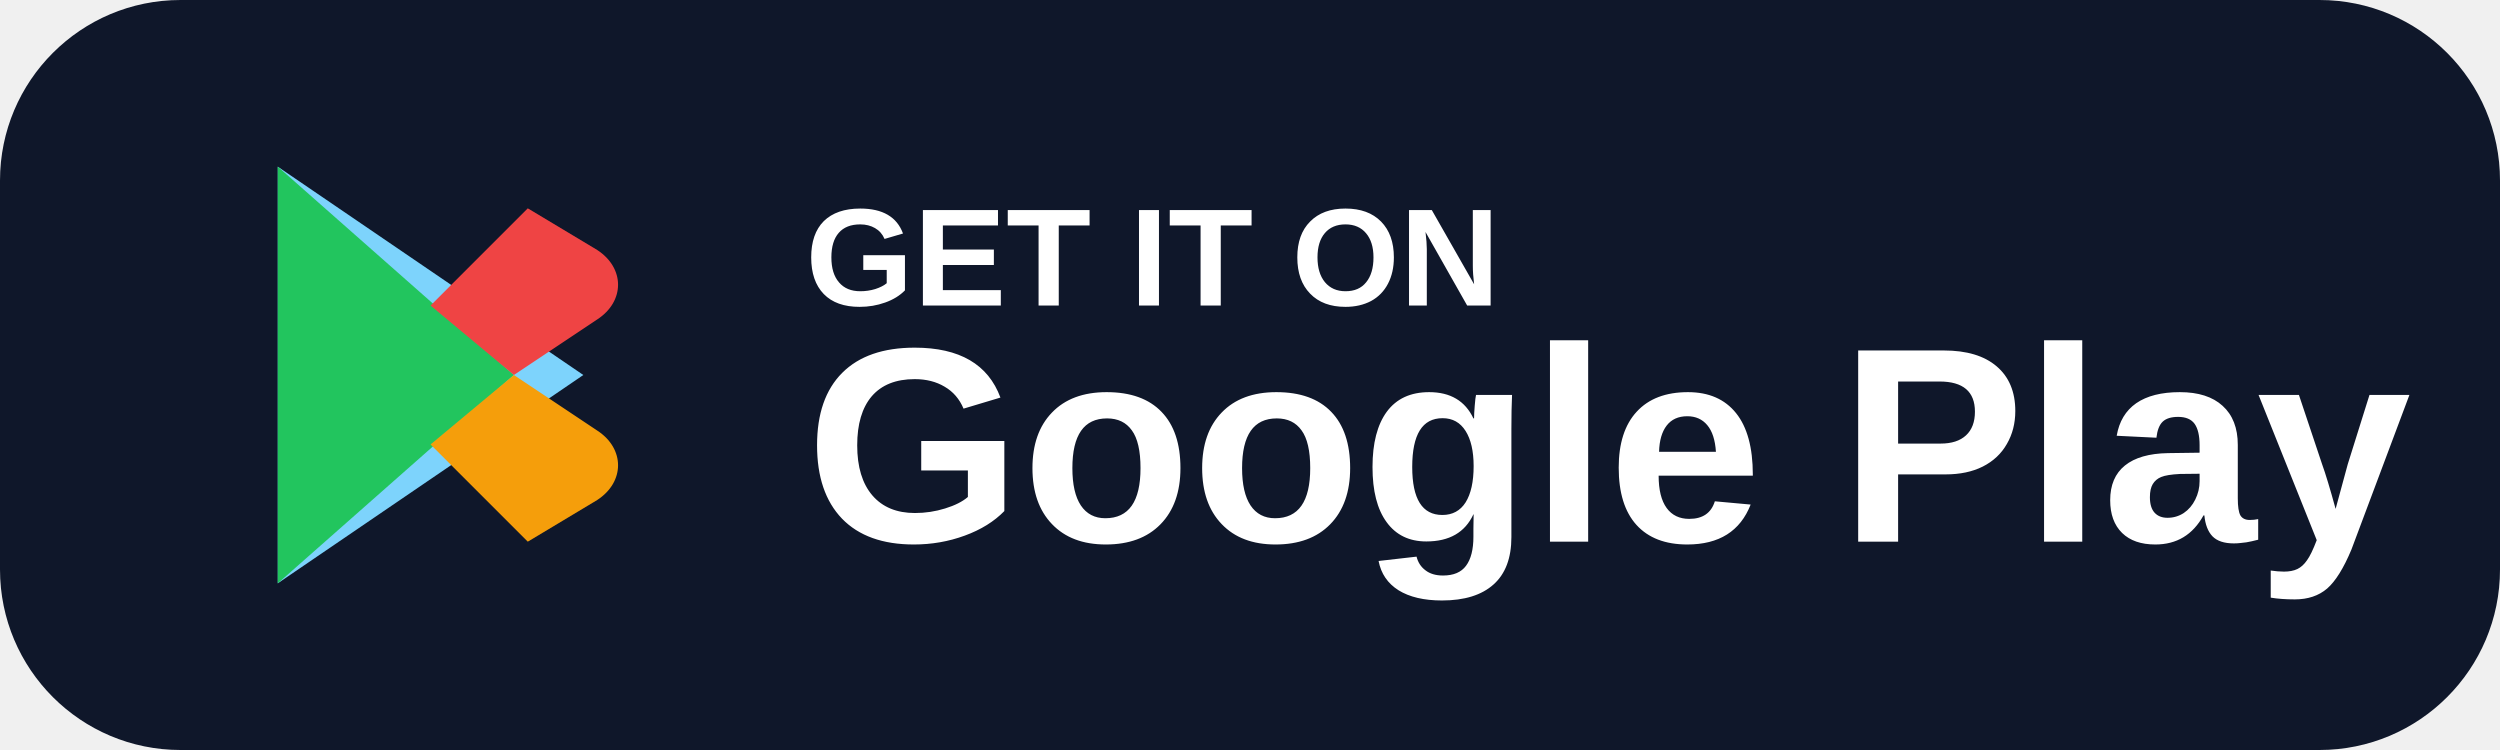
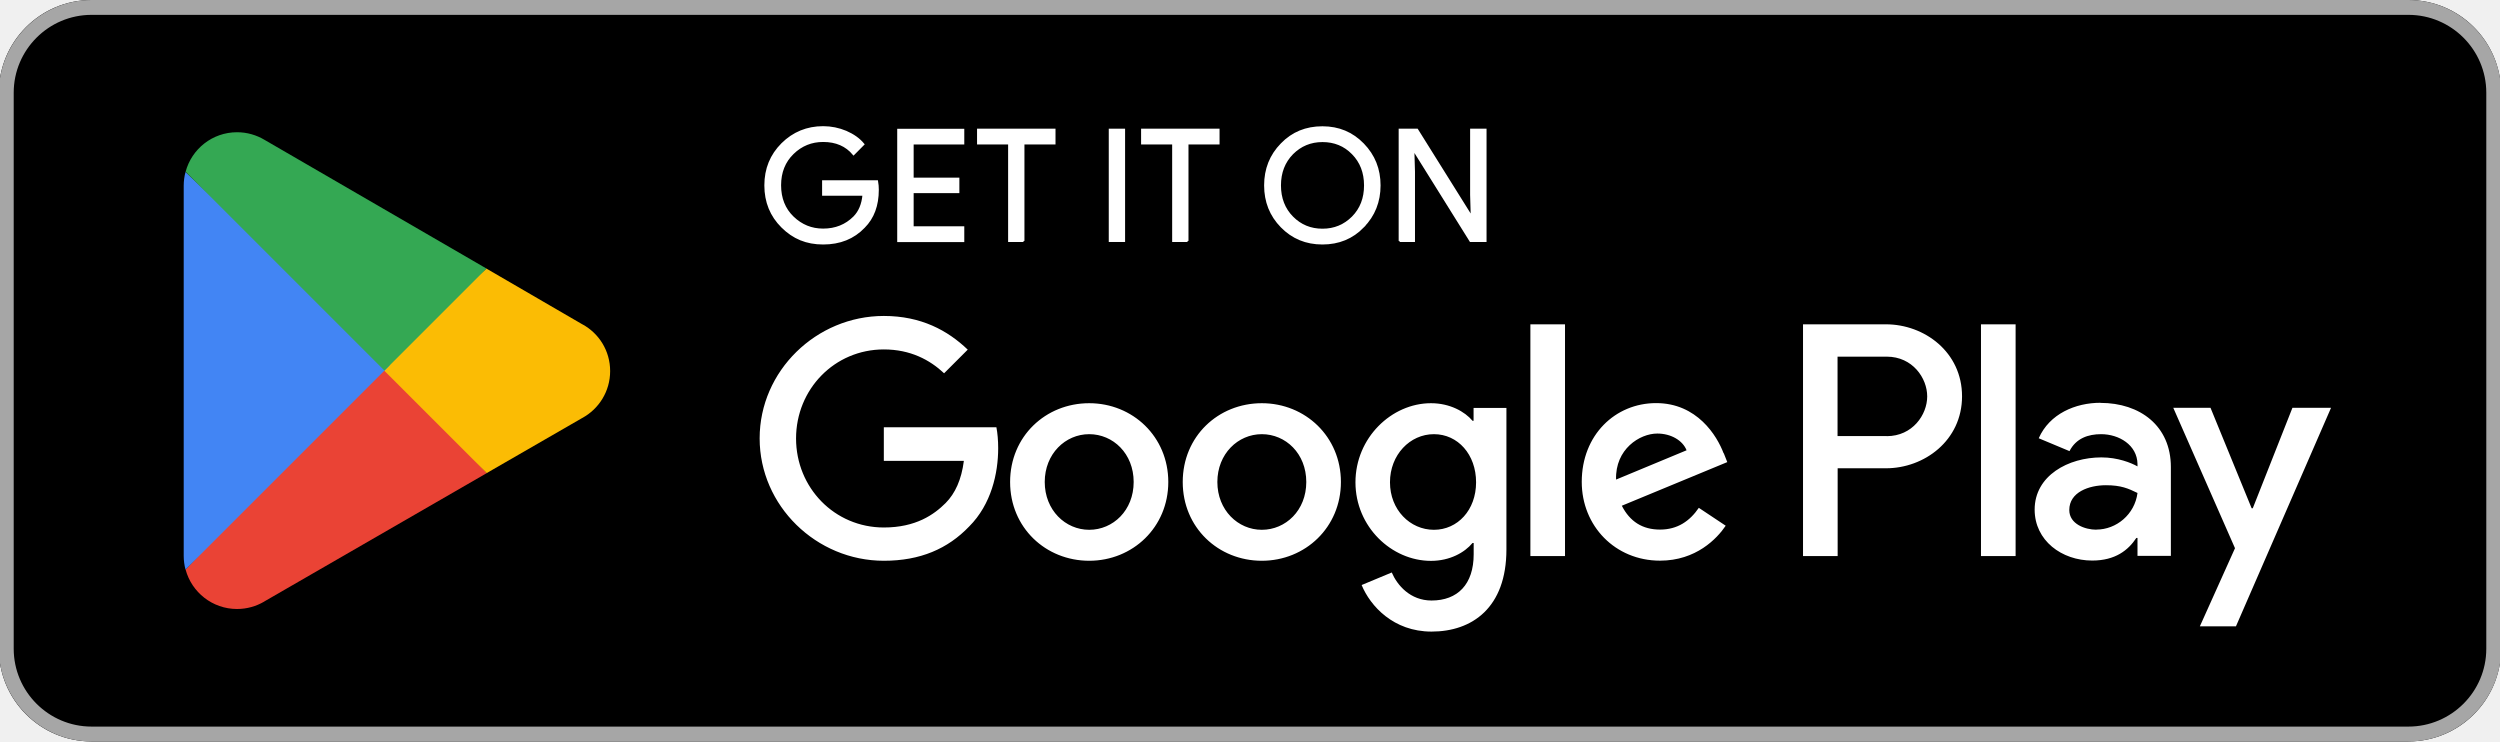
- <svg xmlns="http://www.w3.org/2000/svg" width="180" height="54" viewBox="0 0 180 54" role="img" aria-label="Get it on Google Play">
-   <rect width="180" height="54" rx="13" fill="#0f172a" />
-   <text x="58" y="22" fill="#fff" font-family="Arial, sans-serif" font-size="10" font-weight="700">GET IT ON</text>
-   <text x="58" y="39" fill="#fff" font-family="Arial, sans-serif" font-size="20" font-weight="800">Google Play</text>
-   <path d="M20 12v30l22-15L20 12Z" fill="#7dd3fc" />
-   <path d="M20 12l17 15-17 15V12Z" fill="#22c55e" />
-   <path d="M37 27l6 4c2 1.3 2 3.7 0 5l-5 3-7-7 6-5Z" fill="#f59e0b" />
-   <path d="M37 27l6-4c2-1.3 2-3.7 0-5l-5-3-7 7 6 5Z" fill="#ef4444" />
+ <svg xmlns="http://www.w3.org/2000/svg" id="artwork" version="1.1" viewBox="0 0 238.96 70.87">
+   <defs>
+     <style>
+       .st0 {
+         fill: #4285f4;
+       }
+ 
+       .st1 {
+         fill: #a6a6a6;
+       }
+ 
+       .st2 {
+         stroke: #fff;
+         stroke-miterlimit: 10;
+         stroke-width: .2px;
+       }
+ 
+       .st2, .st3 {
+         fill: #fff;
+       }
+ 
+       .st4 {
+         fill: #34a853;
+       }
+ 
+       .st5 {
+         fill: #fbbc04;
+       }
+ 
+       .st6 {
+         fill: #ea4335;
+       }
+     </style>
+   </defs>
+   <rect x="-.11" width="239.17" height="70.87" rx="8.86" ry="8.86" />
+   <path class="st1" d="M230.21,1.42c4.1,0,7.44,3.34,7.44,7.44v53.15c0,4.1-3.34,7.44-7.44,7.44H8.75c-4.1,0-7.44-3.34-7.44-7.44V8.86C1.31,4.76,4.65,1.42,8.75,1.42h221.46M230.21,0H8.75C3.88,0-.11,3.99-.11,8.86v53.15c0,4.87,3.99,8.86,8.86,8.86h221.46c4.87,0,8.86-3.99,8.86-8.86V8.86c0-4.87-3.99-8.86-8.86-8.86h0Z" />
+   <g>
+     <path class="st2" d="M83.9,18.15c0,1.48-.44,2.67-1.32,3.55-1,1.05-2.3,1.57-3.9,1.57s-2.84-.53-3.91-1.59c-1.07-1.06-1.61-2.38-1.61-3.96s.54-2.89,1.61-3.96c1.07-1.06,2.38-1.6,3.91-1.6.76,0,1.49.15,2.18.44.69.3,1.25.69,1.66,1.19l-.93.94c-.7-.84-1.67-1.26-2.91-1.26-1.12,0-2.09.39-2.9,1.18s-1.22,1.81-1.22,3.06.41,2.28,1.22,3.06c.82.79,1.78,1.18,2.9,1.18,1.19,0,2.18-.4,2.97-1.19.51-.52.81-1.23.89-2.15h-3.86v-1.28h5.15c.05.28.07.54.07.8Z" />
+     <path class="st2" d="M92.07,13.71h-4.84v3.37h4.37v1.28h-4.37v3.37h4.84v1.31h-6.21v-10.63h6.21v1.31h0Z" />
+     <path class="st2" d="M97.83,23.03h-1.37v-9.32h-2.97v-1.31h7.3v1.31h-2.97s0,9.32,0,9.32Z" />
+     <path class="st2" d="M106.08,23.03v-10.63h1.36v10.63h-1.36Z" />
+     <path class="st2" d="M113.51,23.03h-1.37v-9.32h-2.97v-1.31h7.3v1.31h-2.97s0,9.32,0,9.32Z" />
+     <path class="st2" d="M130.3,21.66c-1.05,1.08-2.34,1.61-3.9,1.61s-2.85-.54-3.9-1.61c-1.05-1.07-1.57-2.39-1.57-3.94s.52-2.87,1.57-3.94c1.04-1.08,2.34-1.61,3.9-1.61s2.84.54,3.89,1.62c1.05,1.08,1.57,2.39,1.57,3.93s-.52,2.87-1.57,3.94ZM123.52,20.77c.79.8,1.75,1.19,2.89,1.19s2.1-.4,2.89-1.19c.79-.8,1.18-1.81,1.18-3.05s-.4-2.26-1.18-3.05c-.78-.8-1.75-1.19-2.89-1.19s-2.1.4-2.89,1.19c-.78.8-1.18,1.81-1.18,3.05s.4,2.26,1.18,3.05Z" />
+     <path class="st2" d="M133.79,23.03v-10.63h1.66l5.17,8.27h.06l-.06-2.05v-6.22h1.37v10.63h-1.43l-5.41-8.67h-.06l.06,2.05v6.62h-1.37,0Z" />
+   </g>
+   <path class="st3" d="M120.61,38.54c-4.17,0-7.56,3.17-7.56,7.53s3.4,7.53,7.56,7.53,7.56-3.2,7.56-7.53-3.4-7.53-7.56-7.53ZM120.61,50.64c-2.28,0-4.25-1.88-4.25-4.57s1.97-4.57,4.25-4.57,4.25,1.85,4.25,4.57-1.97,4.57-4.25,4.57ZM104.11,38.54c-4.17,0-7.56,3.17-7.56,7.53s3.4,7.53,7.56,7.53,7.56-3.2,7.56-7.53-3.4-7.53-7.56-7.53ZM104.11,50.64c-2.28,0-4.25-1.88-4.25-4.57s1.97-4.57,4.25-4.57,4.25,1.85,4.25,4.57-1.97,4.57-4.25,4.57ZM84.48,40.85v3.2h7.65c-.23,1.8-.83,3.11-1.74,4.03-1.11,1.11-2.85,2.34-5.91,2.34-4.71,0-8.39-3.8-8.39-8.51s3.68-8.51,8.39-8.51c2.54,0,4.4,1,5.76,2.28l2.26-2.26c-1.91-1.83-4.45-3.22-8.02-3.22-6.45,0-11.87,5.25-11.87,11.7s5.42,11.7,11.87,11.7c3.48,0,6.11-1.14,8.16-3.28,2.11-2.11,2.77-5.08,2.77-7.48,0-.74-.06-1.43-.17-2h-10.76,0ZM164.75,43.33c-.63-1.68-2.54-4.8-6.45-4.8s-7.11,3.05-7.11,7.53c0,4.22,3.2,7.53,7.48,7.53,3.45,0,5.45-2.11,6.28-3.34l-2.57-1.71c-.86,1.26-2.03,2.08-3.71,2.08s-2.88-.77-3.65-2.28l10.08-4.17-.34-.86h0ZM154.47,45.84c-.09-2.91,2.26-4.4,3.94-4.4,1.31,0,2.43.66,2.8,1.6l-6.74,2.8ZM146.28,53.15h3.31v-22.15h-3.31v22.15ZM140.86,40.22h-.11c-.74-.88-2.17-1.68-3.97-1.68-3.77,0-7.22,3.31-7.22,7.56s3.45,7.51,7.22,7.51c1.8,0,3.22-.8,3.97-1.71h.11v1.08c0,2.88-1.54,4.42-4.03,4.42-2.03,0-3.28-1.46-3.8-2.68l-2.88,1.2c.83,2,3.03,4.45,6.68,4.45,3.88,0,7.16-2.28,7.16-7.85v-13.53h-3.14v1.23ZM137.06,50.64c-2.28,0-4.2-1.91-4.2-4.54s1.91-4.6,4.2-4.6,4.03,1.94,4.03,4.6-1.77,4.54-4.03,4.54ZM180.26,31h-7.92v22.15h3.31v-8.39h4.62c3.66,0,7.27-2.65,7.27-6.88s-3.6-6.88-7.27-6.88ZM180.34,41.68h-4.7v-7.59h4.7c2.47,0,3.87,2.05,3.87,3.8s-1.4,3.8-3.87,3.8h0ZM200.77,38.5c-2.39,0-4.87,1.05-5.9,3.39l2.94,1.23c.63-1.23,1.79-1.62,3.02-1.62,1.71,0,3.45,1.03,3.48,2.85v.23c-.6-.34-1.88-.86-3.45-.86-3.16,0-6.38,1.74-6.38,4.99,0,2.96,2.59,4.87,5.5,4.87,2.22,0,3.45-1,4.22-2.16h.11v1.71h3.19v-8.49c0-3.93-2.94-6.13-6.73-6.13h0ZM200.38,50.63c-1.08,0-2.59-.54-2.59-1.88,0-1.71,1.88-2.37,3.5-2.37,1.45,0,2.14.31,3.02.74-.26,2.05-2.02,3.5-3.93,3.5ZM219.12,38.98l-3.79,9.6h-.11l-3.93-9.6h-3.56l5.9,13.42-3.36,7.47h3.45l9.09-20.89h-3.68ZM189.35,53.15h3.31v-22.15h-3.31v22.15Z" />
+   <g>
+     <path class="st6" d="M36.6,34.41l-18.86,20.02s0,0,0,.01c.58,2.17,2.56,3.77,4.92,3.77.94,0,1.83-.26,2.58-.7l.06-.04,21.23-12.25-9.94-10.82Z" />
+     <path class="st5" d="M55.68,31h-.02s-9.17-5.33-9.17-5.33l-10.33,9.19,10.36,10.36,9.12-5.26c1.6-.86,2.68-2.55,2.68-4.49s-1.07-3.61-2.65-4.47h0Z" />
+     <path class="st0" d="M17.73,16.44c-.11.42-.17.86-.17,1.31v35.38c0,.45.06.89.17,1.31l19.51-19.51-19.51-18.49Z" />
+     <path class="st4" d="M36.74,35.43l9.76-9.76-21.21-12.3c-.77-.46-1.67-.73-2.63-.73-2.36,0-4.34,1.6-4.92,3.78h0s19,19,19,19h0Z" />
+   </g>
</svg>
